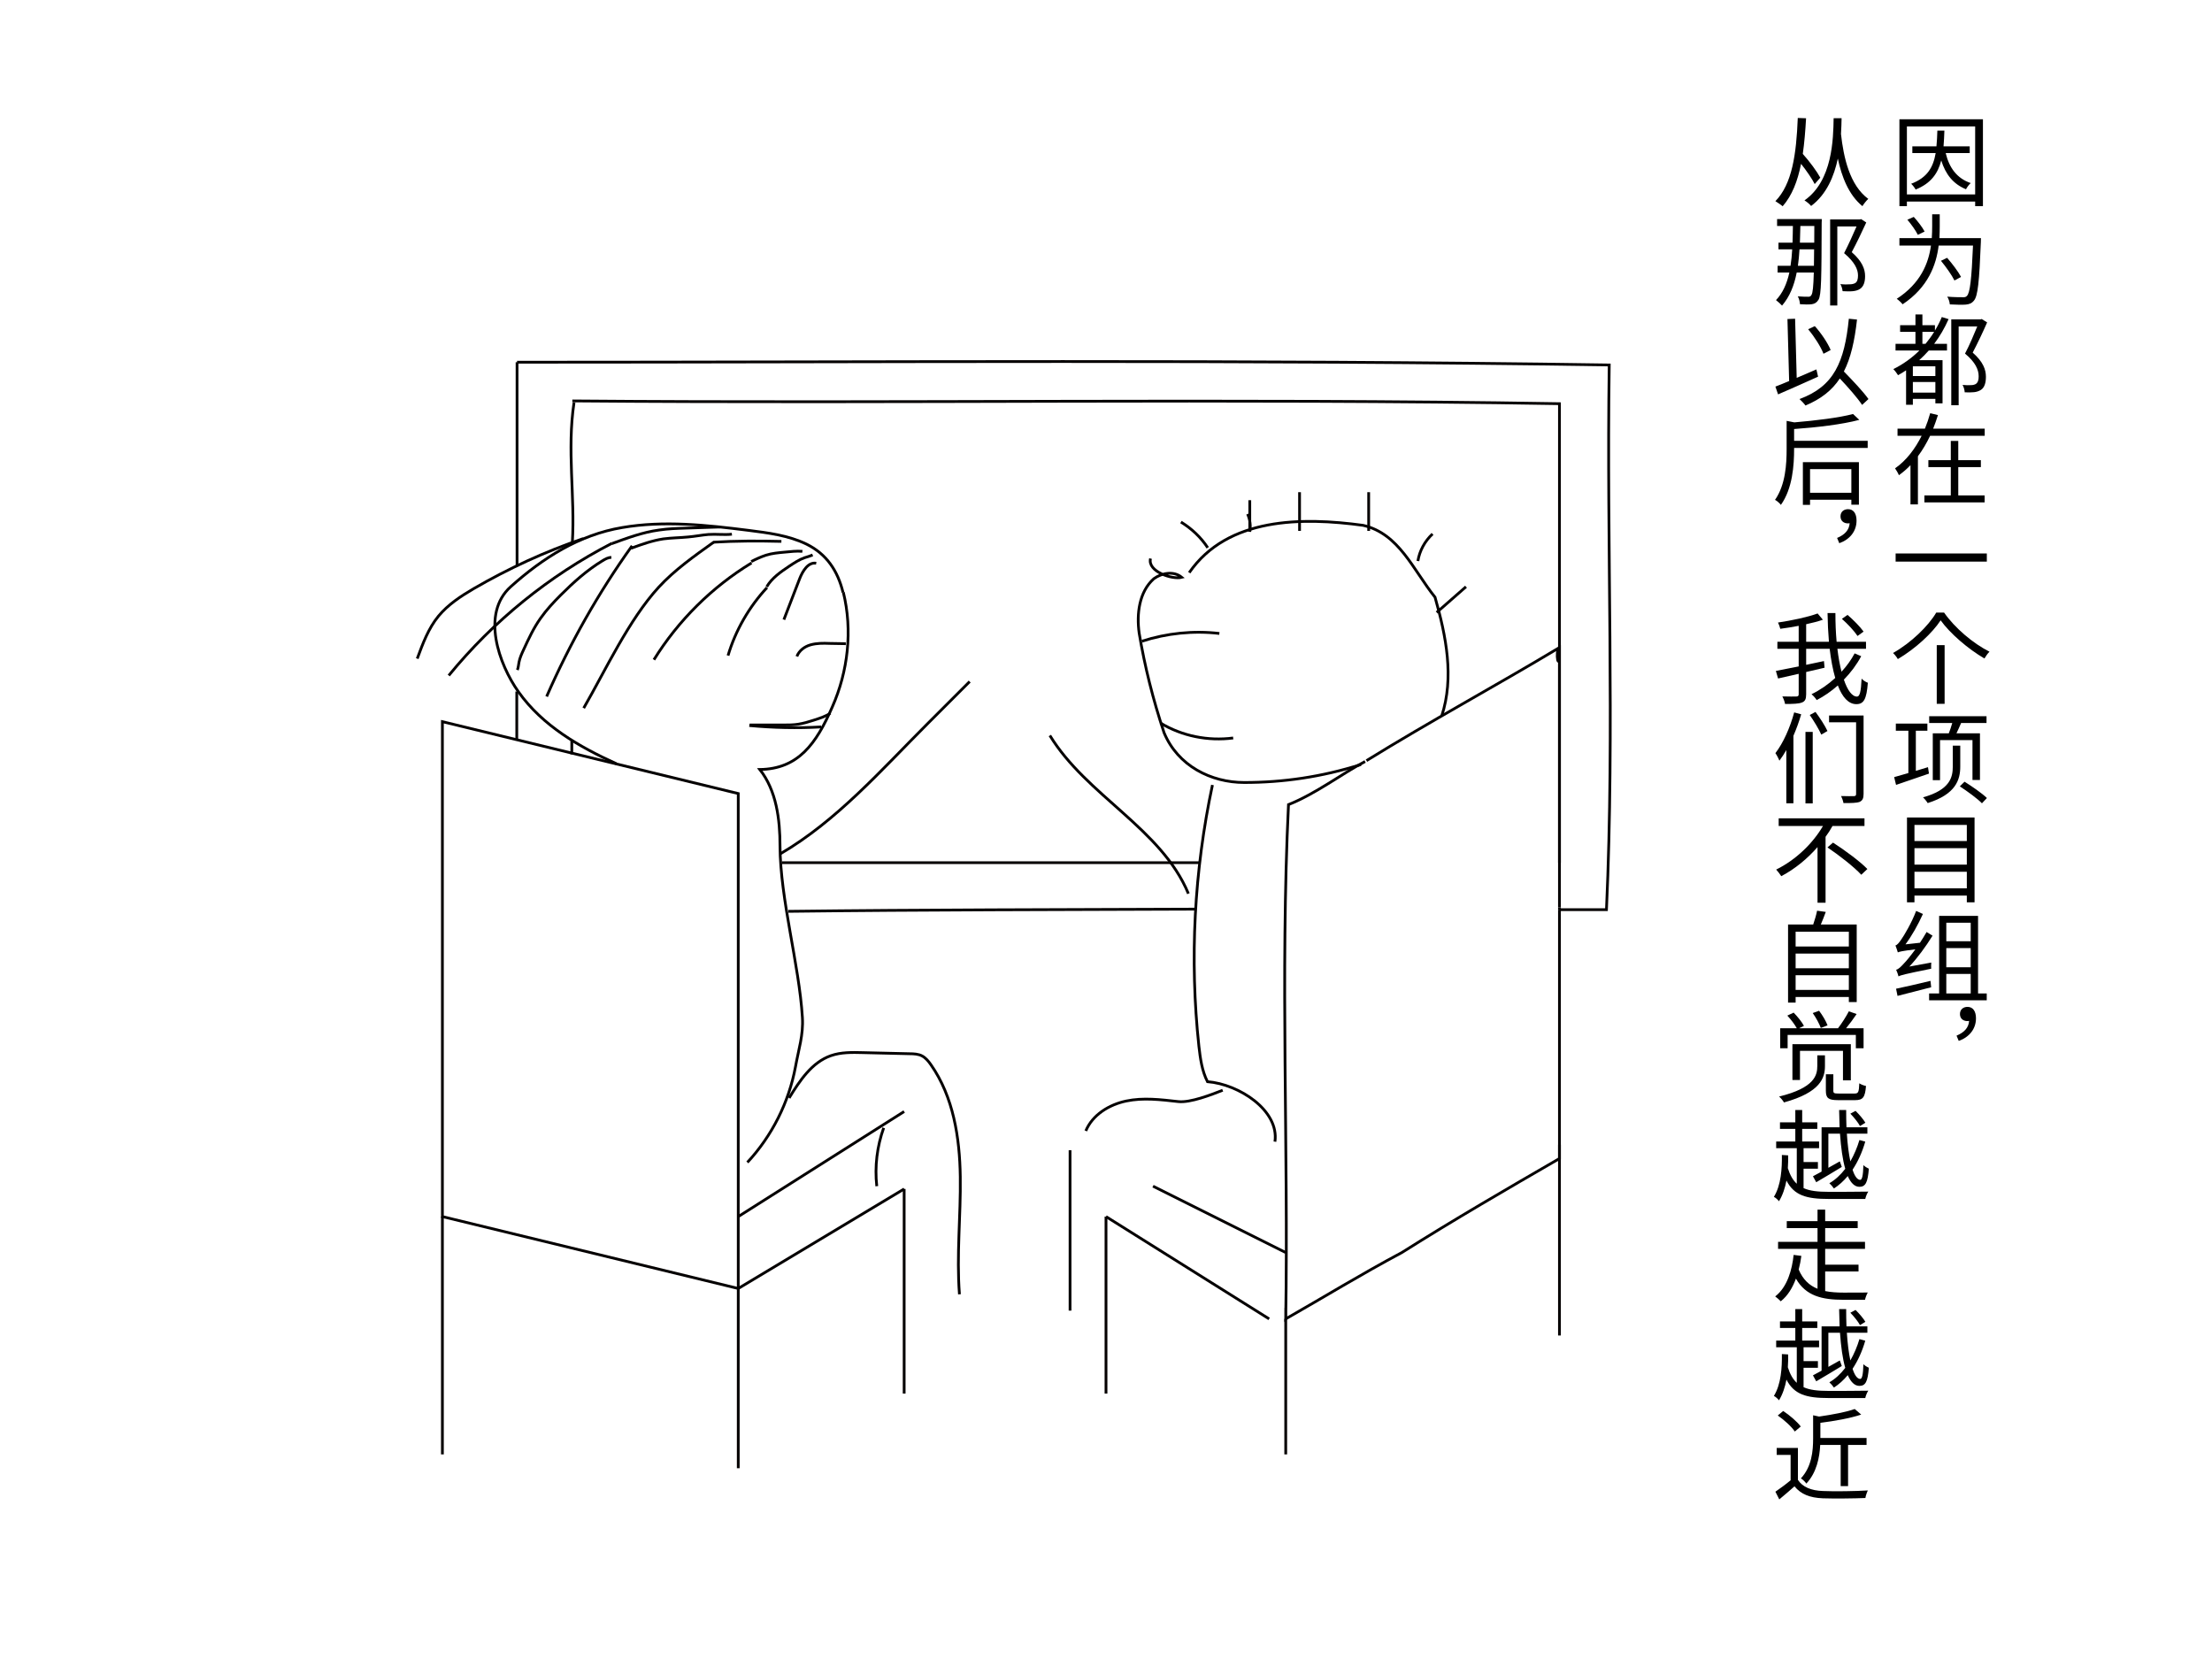
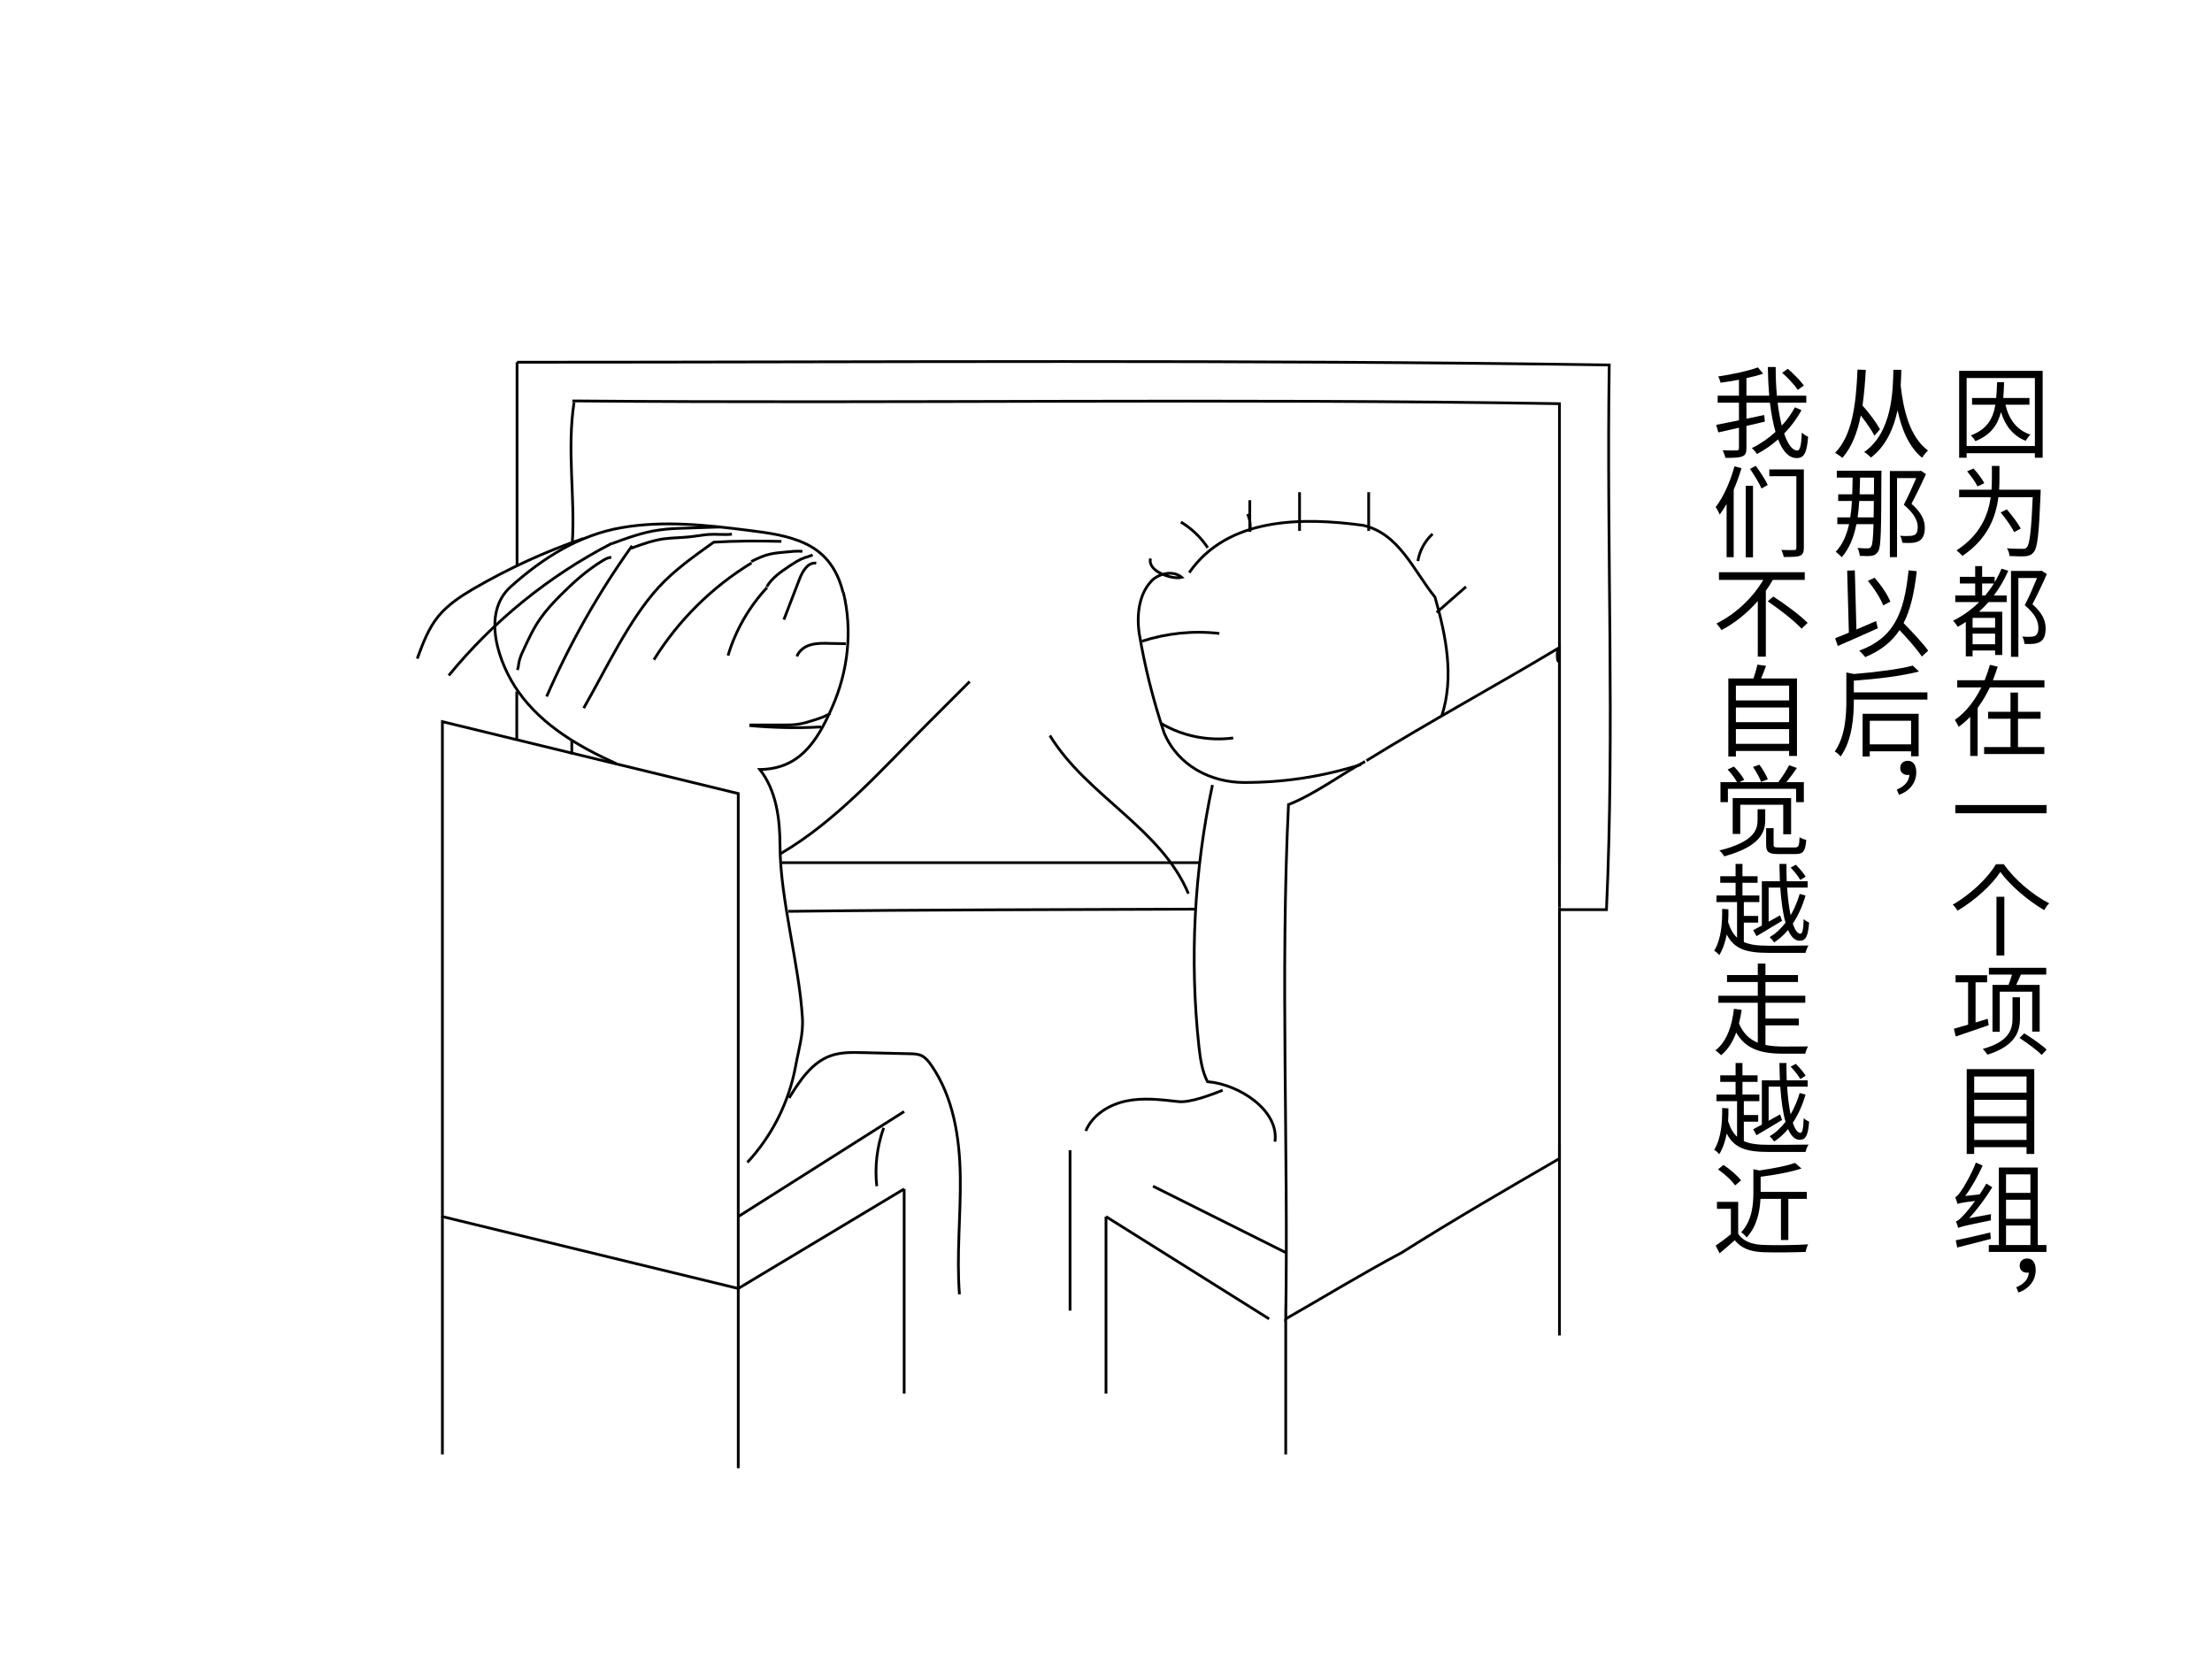
<svg xmlns="http://www.w3.org/2000/svg" version="1.1" id="page3" x="0px" y="0px" viewBox="0 0 800 600" enable-background="new 0 0 800 600" xml:space="preserve">
  <path fill="none" stroke="#040000" stroke-miterlimit="10" d="M508,329" />
  <path fill="none" stroke="#040000" stroke-miterlimit="10" d="M512.8,329" />
  <path fill="none" stroke="#040000" stroke-miterlimit="10" d="M522.2,329" />
  <path fill="none" stroke="#040000" stroke-miterlimit="10" d="M531.2,329" />
  <path fill="none" stroke="#040000" stroke-miterlimit="10" d="M542.5,329" />
  <path fill="none" stroke="#040000" stroke-miterlimit="10" d="M550.9,329" />
  <path fill="none" stroke="#040000" stroke-miterlimit="10" d="M187,131c132,0,263-1,395,1c-1,66,2,131-1,197c-6,0-11,0-17,0" />
  <path fill="none" stroke="#040000" stroke-miterlimit="10" d="M187,131" />
  <path fill="none" stroke="#040000" stroke-miterlimit="10" d="M187,204.6c0-24.5,0-49,0-73.6" />
  <path fill="none" stroke="#040000" stroke-miterlimit="10" d="M186.9,267.3c0-5.7,0-11.5,0-17.2" />
  <path fill="none" stroke="#040000" stroke-miterlimit="10" d="M186.9,268.7" />
  <path fill="none" stroke="#040000" stroke-miterlimit="10" d="M432.6,328.8C384,329,334,329,285.1,329.6" />
  <path fill="none" stroke="#040000" stroke-miterlimit="10" d="M207,145c119,1,238-1,357,1c0,55,0,111,0,166" />
  <path fill="none" stroke="#040000" stroke-miterlimit="10" d="M214.9,146.5" />
  <path fill="none" stroke="#040000" stroke-miterlimit="10" d="M218.9,146.4" />
  <path fill="none" stroke="#040000" stroke-miterlimit="10" d="M207,196.2c1-17.2-2-33.2,0.6-50.6" />
  <path fill="none" stroke="#040000" stroke-miterlimit="10" d="M206.8,272.8c0-1.6,0-3.2,0-4.9" />
  <path fill="none" stroke="#040000" stroke-miterlimit="10" d="M434.2,312c-50.2,0-101.2,0-151.4,0" />
  <polygon fill="none" stroke="#040000" stroke-miterlimit="10" points="267,466 160,440 160,261 267,287 " />
  <line fill="none" stroke="#040000" stroke-miterlimit="10" x1="160" y1="440" x2="160" y2="526" />
  <line fill="none" stroke="#040000" stroke-miterlimit="10" x1="267" y1="466" x2="267" y2="531" />
  <line fill="none" stroke="#040000" stroke-miterlimit="10" x1="267" y1="466" x2="327" y2="430" />
  <line fill="none" stroke="#040000" stroke-miterlimit="10" x1="267" y1="440" x2="327" y2="402" />
  <line fill="none" stroke="#040000" stroke-miterlimit="10" x1="327" y1="430" x2="327" y2="504" />
  <path fill="none" stroke="#040000" stroke-miterlimit="10" d="M305,214.2c3.4,13.8,1.7,28.6-4,41.5c-5.8,13.3-12.3,22.4-26.2,22.6  c6,7.6,7.3,18,7.3,27.7c0.1,19.3,6.9,42.7,8.1,62c0.4,6.3-1.4,11.6-2.5,17.8c-2.4,12.9-8.5,25-17.4,34.6" />
  <path fill="none" stroke="#040000" stroke-miterlimit="10" d="M222.9,276.2c-13.4-6.1-26.7-13.7-35.4-26c-7.1-10-13.6-28.3-2.8-38  c11.6-10.4,24.8-18.8,40.3-21.4c15.1-2.6,30.6-0.9,45.6,1c7.1,0.9,14.5,1.8,21.1,5c7.3,3.6,11.3,9.7,13.2,17.5" />
  <path fill="none" stroke="#040000" stroke-miterlimit="10" d="M285.4,397.1c3.8-6.2,8.2-12.9,15.1-15.3c3.7-1.3,7.7-1.2,11.6-1.1  c5.6,0.1,11.3,0.3,16.9,0.4c1.5,0,3.2,0.1,4.5,0.8c1.3,0.7,2.3,1.9,3.2,3.2c8.1,11.6,10.4,26.3,10.6,40.5s-1.4,28.3-0.3,42.5" />
  <path fill="none" stroke="#040000" stroke-miterlimit="10" d="M319.6,407.9c-2.4,6.7-3.3,14-2.5,21.1" />
  <path fill="none" stroke="#040000" stroke-miterlimit="10" d="M282.2,308.8c20.4-11.9,36.6-30.4,53.2-47  c5.1-5.1,10.2-10.2,15.3-15.3" />
  <path fill="none" stroke="#040000" stroke-miterlimit="10" d="M210.9,194.8c-13.8,4.7-27,10.8-39.6,18.1c-4.6,2.7-9.2,5.7-12.7,9.9  c-3.7,4.5-5.7,10-7.7,15.4" />
  <path fill="none" stroke="#040000" stroke-miterlimit="10" d="M221.3,196.5c-22.7,11.7-42.9,28.1-59,47.8" />
  <path fill="none" stroke="#040000" stroke-miterlimit="10" d="M228.6,197.4c-12.2,17-22.5,35.3-30.9,54.5" />
  <path fill="none" stroke="#040000" stroke-miterlimit="10" d="M258.1,196.1c-7,5-14.1,10-19.9,16.3c-10.8,11.8-19.1,29.8-27.1,43.7" />
  <path fill="none" stroke="#040000" stroke-miterlimit="10" d="M271.8,203.6c-14.3,8.7-26.5,20.8-35.3,35" />
  <path fill="none" stroke="#040000" stroke-miterlimit="10" d="M277.4,212.5c-6.5,7-11.4,15.5-14.1,24.6" />
  <path fill="none" stroke="#040000" stroke-miterlimit="10" d="M271,262.4c8.6,0.8,17.4,1,26,0.5" />
  <path fill="none" stroke="#040000" stroke-miterlimit="10" d="M295.2,203.7c-2.9-0.5-4.9,2.8-6,5.6c-1.9,4.9-3.8,9.9-5.7,14.8" />
  <path fill="none" stroke="#040000" stroke-miterlimit="10" d="M494.2,275.1C517,261,541,248,564,234.2c0,10.6-1.8,1,0,0  c0,30.8,0,62.8,0,94" />
  <path fill="none" stroke="#040000" stroke-miterlimit="10" d="M564,329c0,30,0,60,0,90c-19,11-38,22-57,34c-15,8-28,16-42,24  c0-8.8,0.1-0.1,0,0c1-62-2-124,1-186c10-4,19-11,27.7-15.6" />
  <line fill="none" stroke="#040000" stroke-miterlimit="10" x1="564" y1="328.2" x2="564" y2="329" />
  <line fill="none" stroke="#040000" stroke-miterlimit="10" x1="465" y1="477" x2="465" y2="526" />
  <line fill="none" stroke="#040000" stroke-miterlimit="10" x1="564" y1="414" x2="564" y2="483" />
  <line fill="none" stroke="#040000" stroke-miterlimit="10" x1="459" y1="477" x2="400" y2="440" />
  <line fill="none" stroke="#040000" stroke-miterlimit="10" x1="400" y1="440" x2="400" y2="504" />
  <line fill="none" stroke="#040000" stroke-miterlimit="10" x1="417" y1="429" x2="465" y2="453" />
  <path fill="none" stroke="#040000" stroke-miterlimit="10" d="M521.4,259c4.6-14,1.6-29-2.4-43c-8-10-13-23-26-26  c-22-3-49-3-62.9,17.1" />
  <path fill="none" stroke="#040000" stroke-miterlimit="10" d="M416.1,202c-1.2,4.7,7.9,7.7,11.3,6.8c-2.9-2.4-7.2-1.6-10.1,0.5  C412,214,411,222,412,229c2,12,5,24,9,36c5,12,17,18,29,18c14,0,28-2,42.2-6.5" />
  <path fill="none" stroke="#040000" stroke-miterlimit="10" d="M427.1,188.8c3.9,2.4,7.2,5.5,9.7,9.3" />
  <path fill="none" stroke="#040000" stroke-miterlimit="10" d="M451.2,185.9c0.9,2,1.2,4.3,0.8,6.4c0-3.8,0-7.6,0-11.4" />
  <path fill="none" stroke="#040000" stroke-miterlimit="10" d="M470,178c0,4.7,0,9.3,0,14" />
  <path fill="none" stroke="#040000" stroke-miterlimit="10" d="M495,178c0,4.7,0,9.3,0,14" />
  <path fill="none" stroke="#040000" stroke-miterlimit="10" d="M518.1,193.1c-2.8,2.6-4.7,6.1-5.3,9.8" />
  <path fill="none" stroke="#040000" stroke-miterlimit="10" d="M530.2,212.2c-3.5,3.1-7.1,6.2-10.6,9.3" />
  <path fill="none" stroke="#040000" stroke-miterlimit="10" d="M413,231.9c9-2.9,18.6-3.9,28-2.8" />
  <path fill="none" stroke="#040000" stroke-miterlimit="10" d="M419.7,261.5c7.8,4.7,17.2,6.6,26.3,5.4" />
  <path fill="none" stroke="#040000" stroke-miterlimit="10" d="M461.1,412.9c1.6-11.3-13-20.8-24.4-21.7c-2-3.9-2.6-8.4-3.1-12.8  c-3.4-31.5-1.7-63.5,4.9-94.5" />
  <path fill="none" stroke="#040000" stroke-miterlimit="10" d="M392.7,409c2.4-5.8,8.4-9.5,14.6-10.8s12.5-0.5,18.8,0.2  c4.4,0.5,12-2.5,16.1-4.1" />
  <path fill="none" stroke="#040000" stroke-miterlimit="10" d="M387,416c0,19.3,0,38.7,0,58" />
  <path fill="none" stroke="#040000" stroke-miterlimit="10" d="M429.8,323.2c-9.8-23.6-36.8-35.4-50.1-57.2" />
  <path fill="none" stroke="#040000" stroke-miterlimit="10" d="M288.2,237.4c0.8-2.1,2.8-3.6,5-4.2c2.2-0.6,4.5-0.6,6.8-0.5  c2,0,4,0.1,5.9,0.1" />
  <path fill="none" stroke="#040000" stroke-miterlimit="10" d="M271.1,262.2c4.1,0,8.1,0,12.2,0c1.8,0,3.7,0,5.5-0.3s3.6-0.8,5.4-1.4  c2.1-0.7,4.3-1.3,6.1-2.6" />
  <path fill="none" stroke="#040000" stroke-miterlimit="10" d="M277.3,212.2c1.9-3.2,5.1-5.4,8.1-7.4c1.8-1.2,3.6-2.4,5.6-3.1  c1-0.3,2-0.6,2.9-1" />
  <path fill="none" stroke="#040000" stroke-miterlimit="10" d="M271.7,203.1c1.7-0.9,3.5-1.7,5.3-2.3c2.2-0.7,4.5-0.9,6.7-1.1  c2.2-0.2,4.4-0.5,6.5-0.3" />
  <path fill="none" stroke="#040000" stroke-miterlimit="10" d="M257.9,196.1c8.2-0.5,16.5-0.5,24.7-0.3" />
  <path fill="none" stroke="#040000" stroke-miterlimit="10" d="M228.2,198.3c3.8-1.4,7.7-2.8,11.7-3.4c3-0.4,6-0.4,9-0.7  c2.4-0.2,4.9-0.7,7.3-0.9c2.8-0.2,5.7,0.2,8.5-0.1" />
  <path fill="none" stroke="#040000" stroke-miterlimit="10" d="M221.3,196.6c5.5-2,11.1-4.1,17-4.9c3.3-0.5,6.6-0.6,9.8-0.7  c4.1-0.1,8.2-0.3,12.3-0.4" />
  <path fill="none" stroke="#040000" stroke-miterlimit="10" d="M221.1,201.6c-1.2,0-2.2,0.6-3.2,1.2c-5.6,3.4-10.5,7.8-15.1,12.4  c-2.6,2.6-5.2,5.4-7.3,8.4c-2.5,3.5-4.3,7.4-6.1,11.3c-0.7,1.5-1.4,3-1.7,4.6c-0.2,0.9-0.2,1.9-0.6,2.8" />
-   <text transform="matrix(1 0 0 1 702 40)" writing-mode="tb">
-     <tspan x="0" y="0" font-family="'YouYuan'" font-size="36px" glyph-orientation-vertical="0">因为都在一个项目组，</tspan>
-     <tspan x="-43.2" y="0" font-family="'YouYuan'" font-size="36px" glyph-orientation-vertical="0">从那以后，我们不自觉越走越近</tspan>
-   </text>
+   <text transform="matrix(1 0 0 1 723.5998 131)" font-family="'YouYuan'" font-size="36px" glyph-orientation-vertical="0" writing-mode="tb">因为都在一个项目组，</text>
+   <text transform="matrix(1 0 0 1 680.3998 131)" font-family="'YouYuan'" font-size="36px" glyph-orientation-vertical="0" writing-mode="tb">从那以后，</text>
+   <text transform="matrix(1 0 0 1 637.1998 131)" font-family="'YouYuan'" font-size="36px" glyph-orientation-vertical="0" writing-mode="tb">我们不自觉越走越近</text>
</svg>
